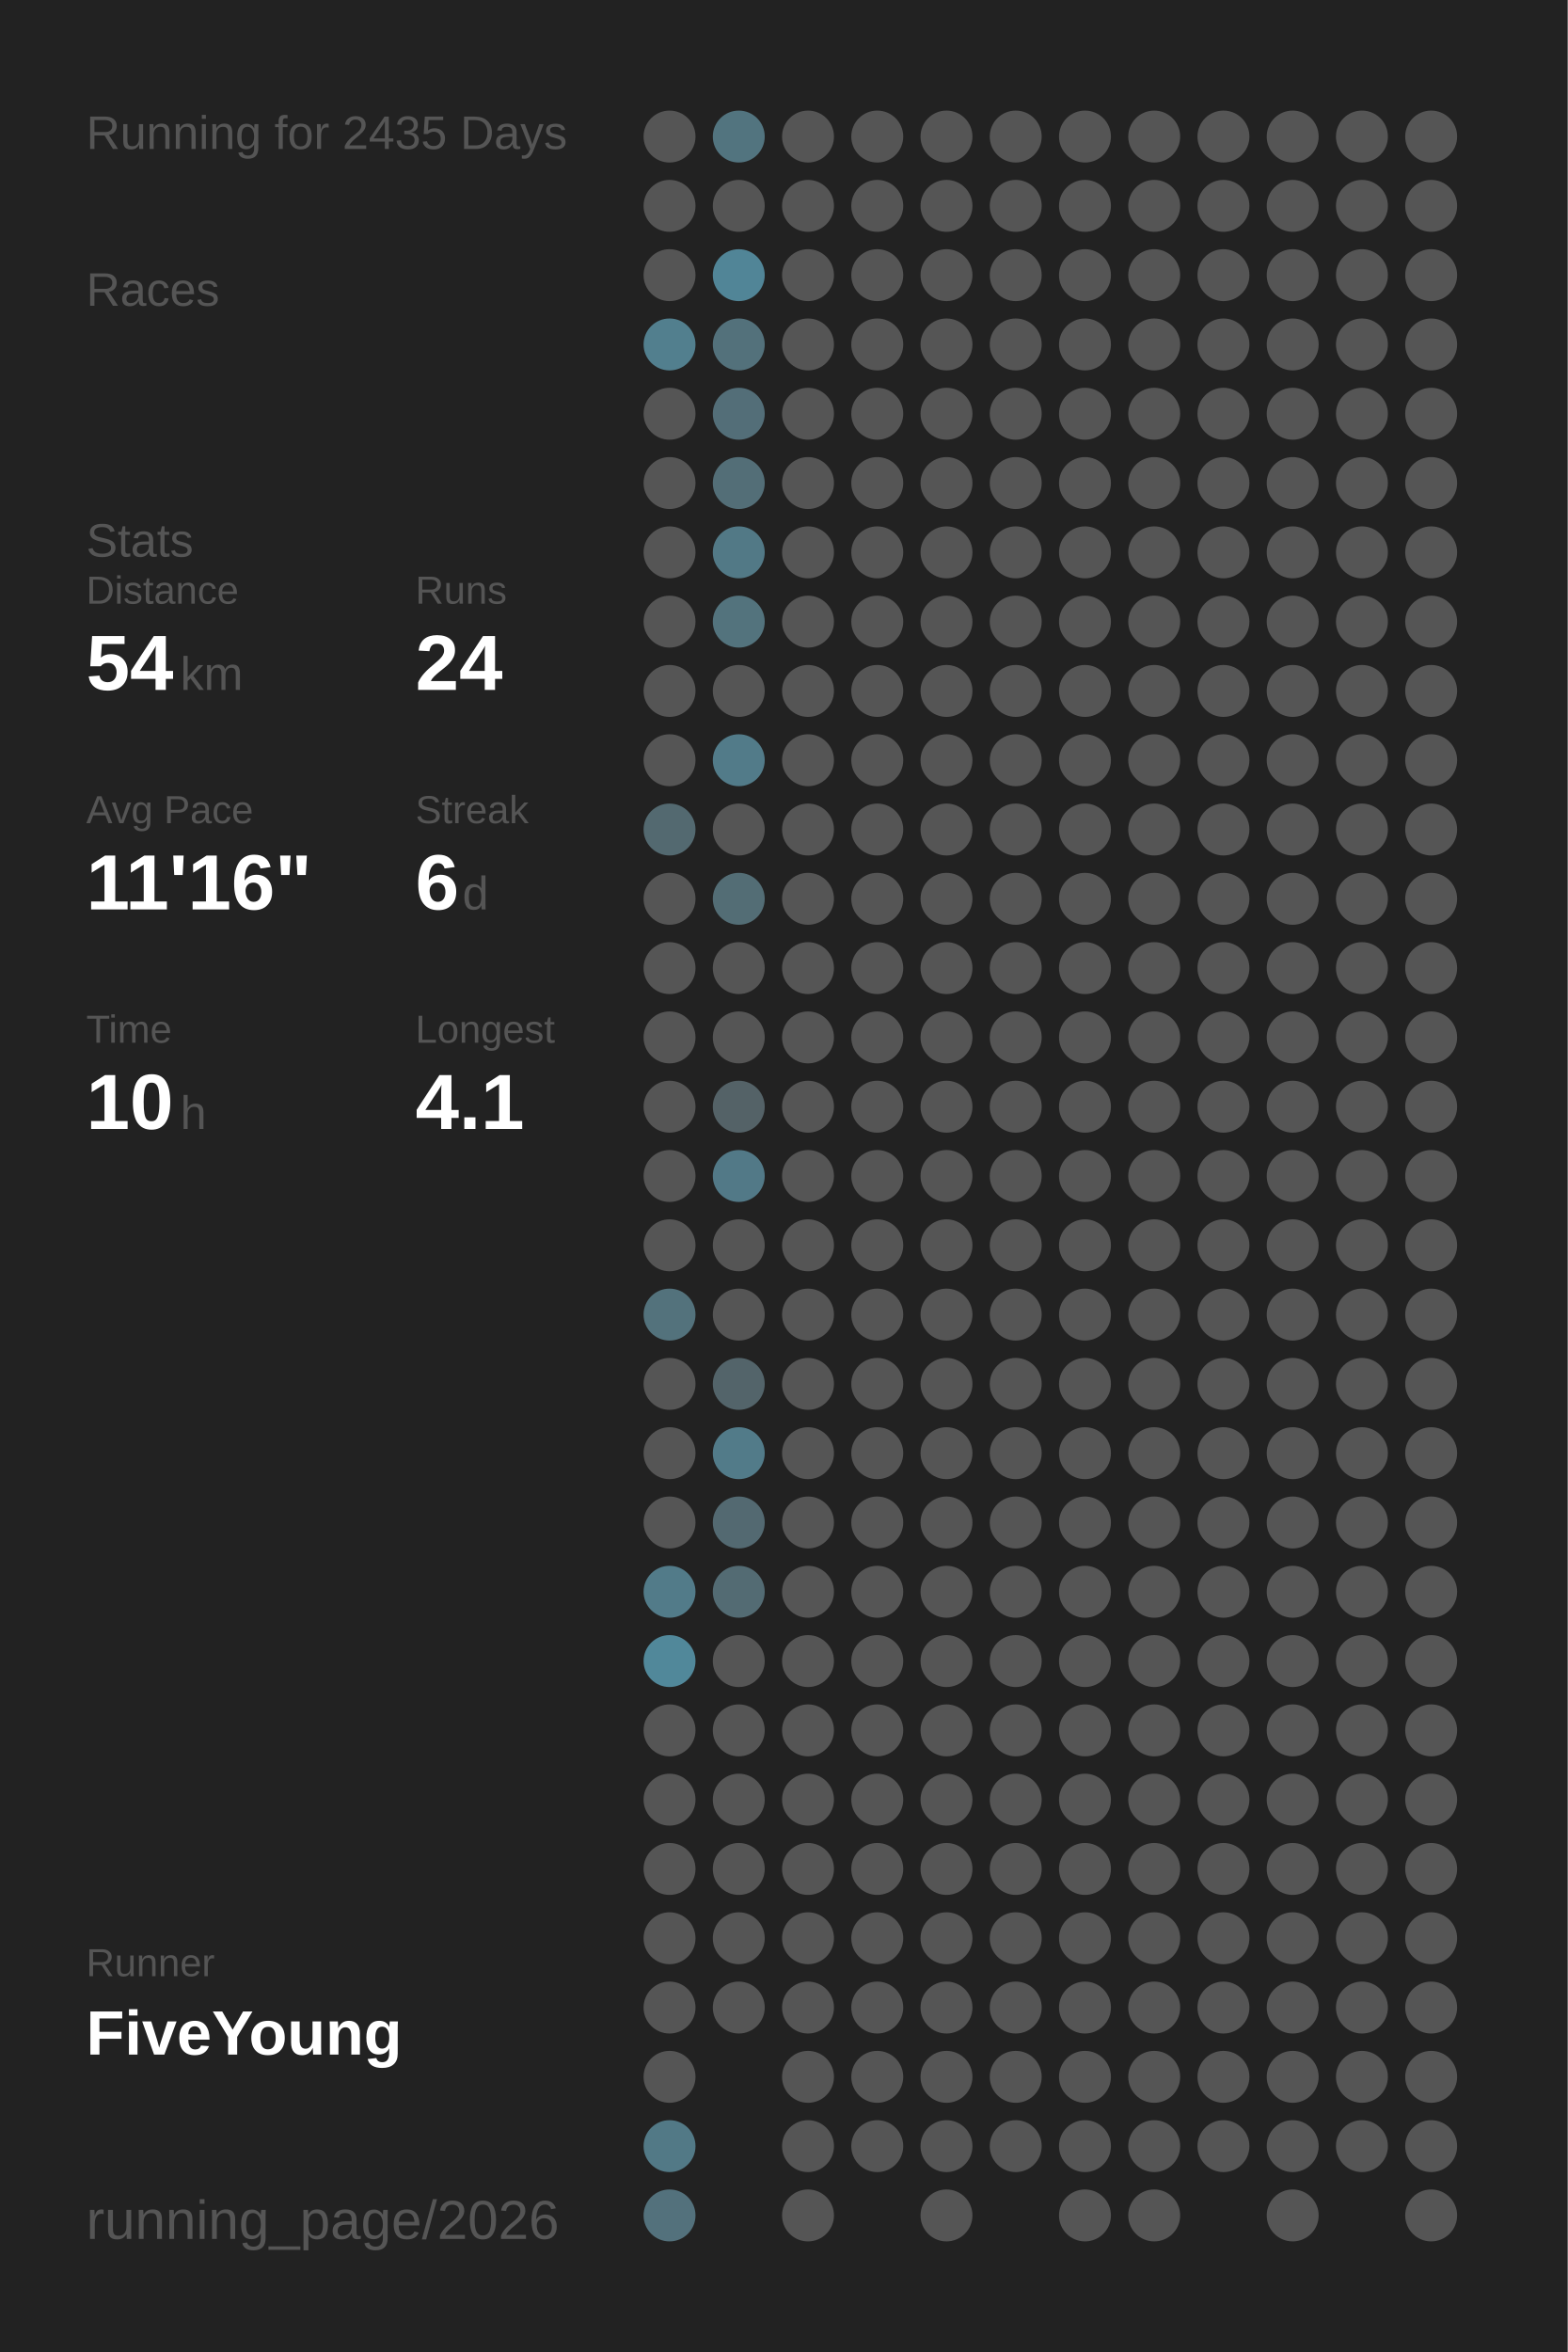
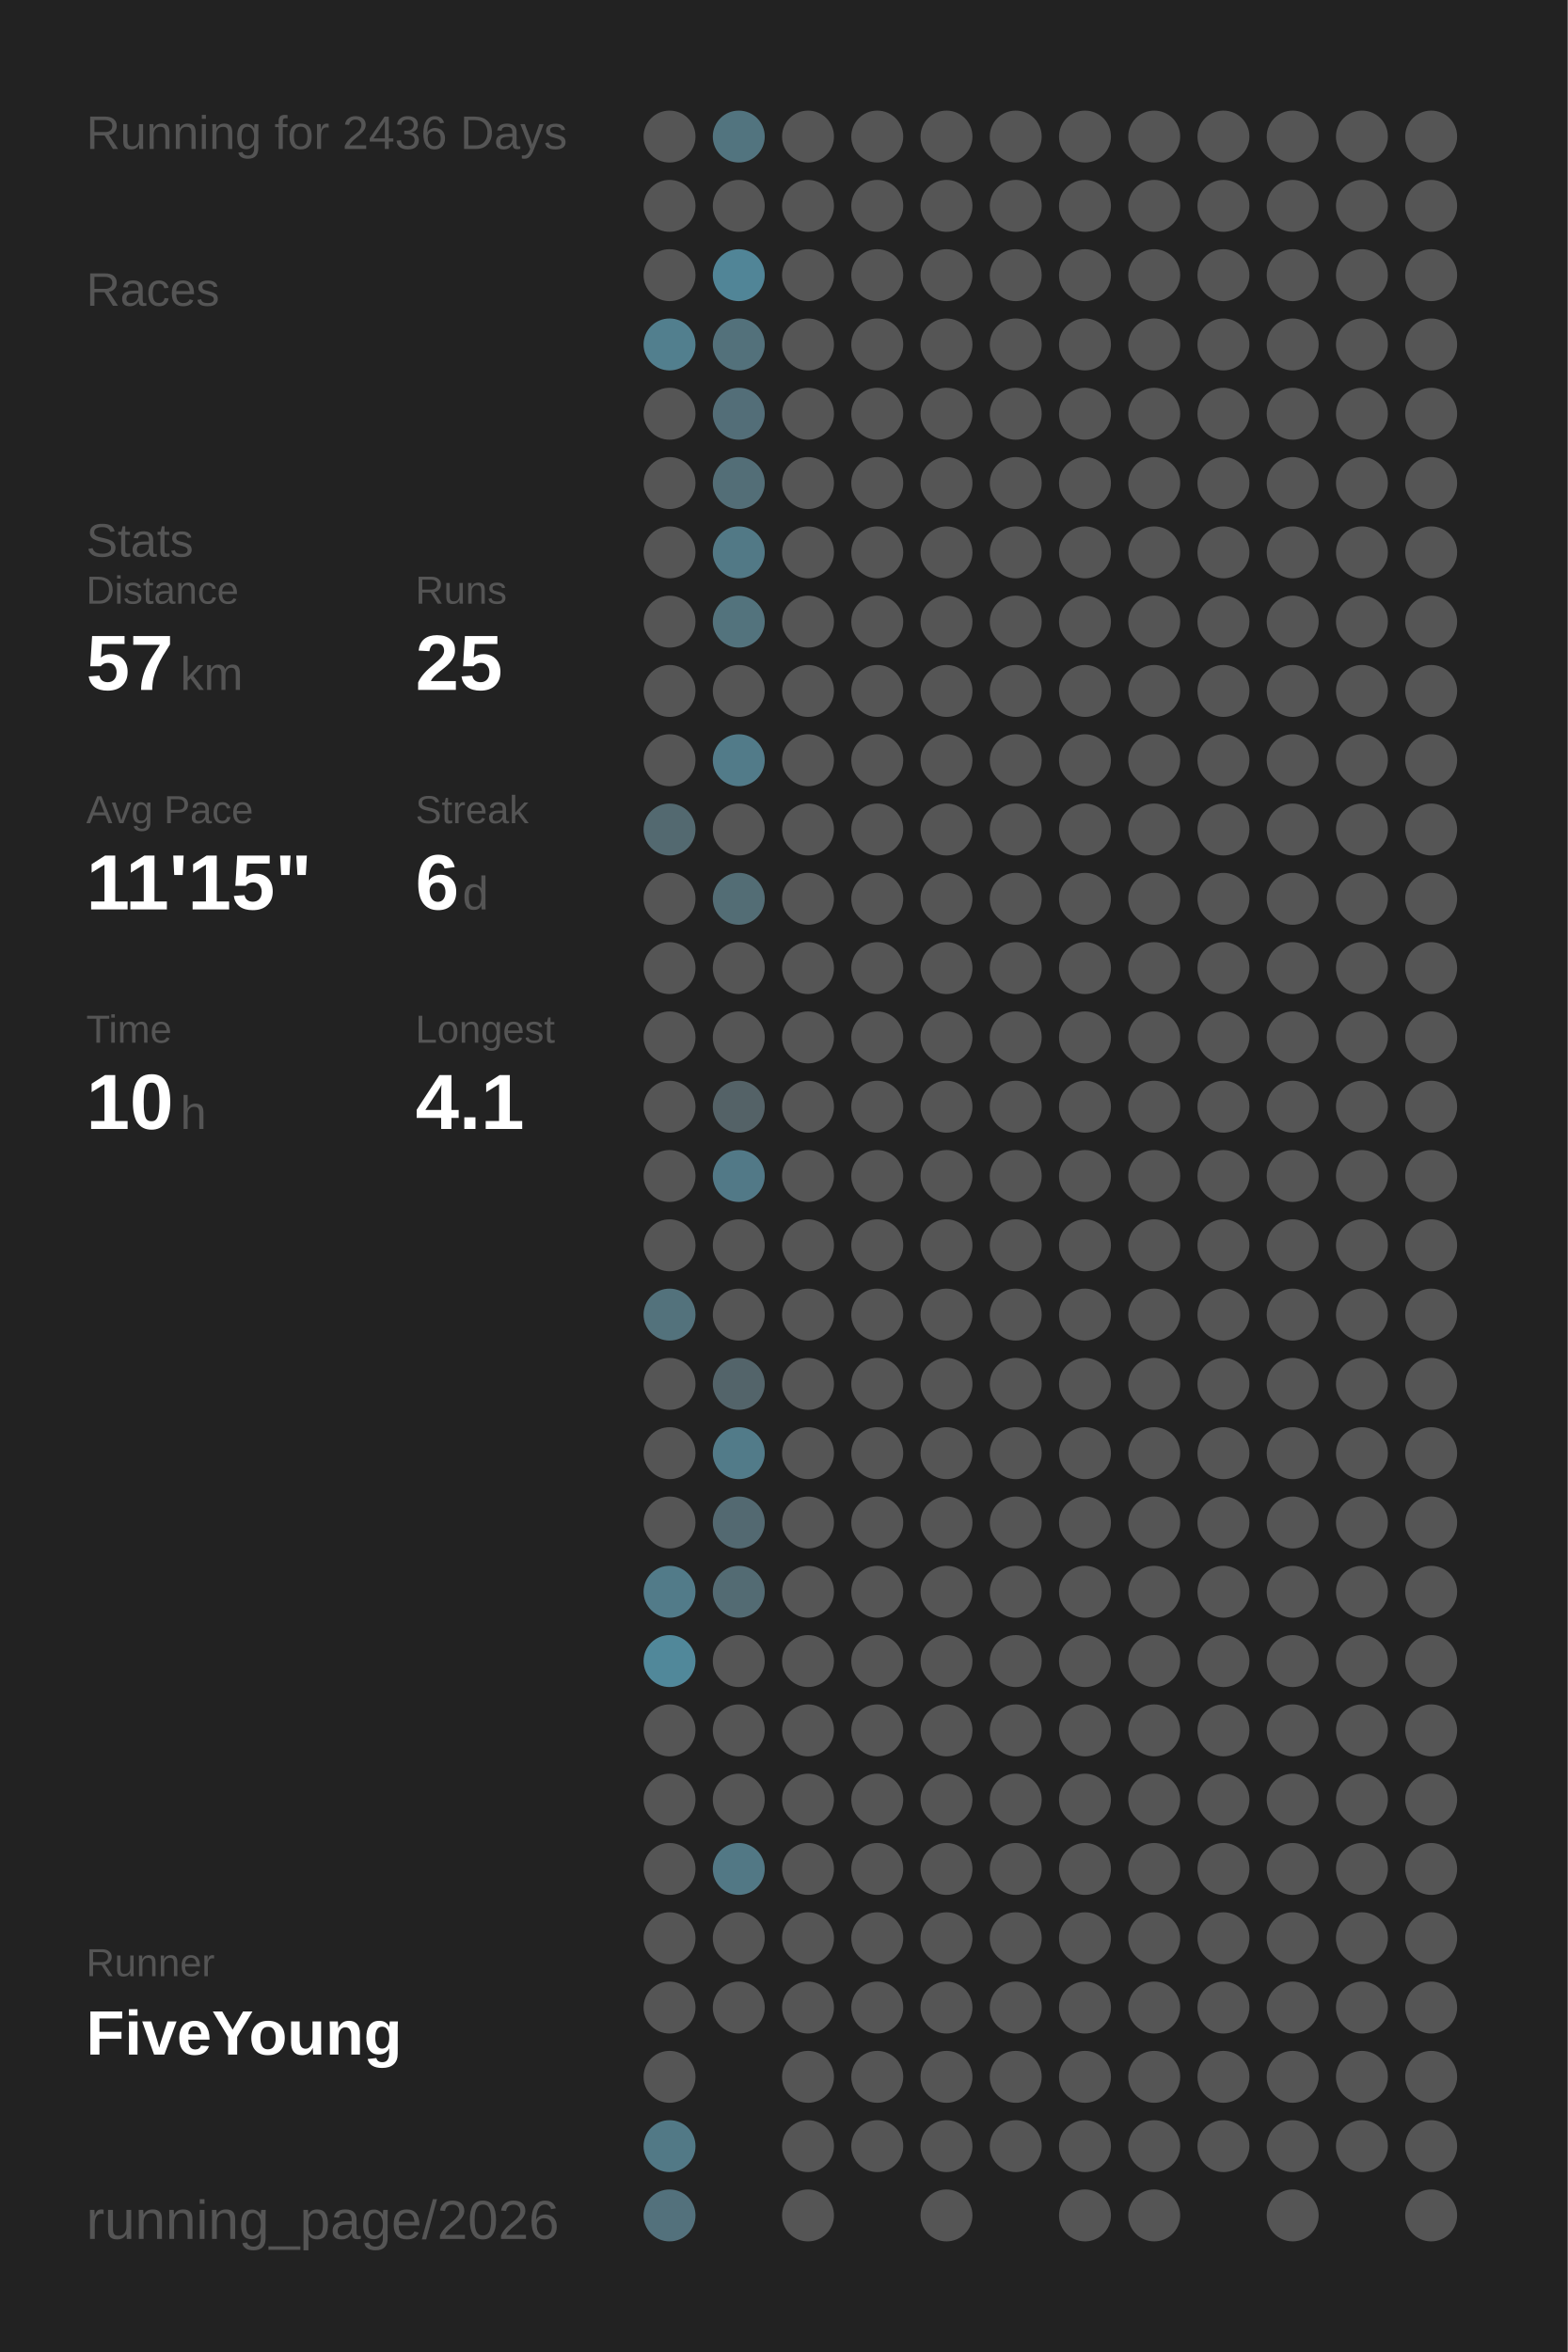
<svg xmlns="http://www.w3.org/2000/svg" baseProfile="full" height="300mm" version="1.1" viewBox="0,0,200,300" width="200mm">
  <defs />
  <rect fill="#222222" height="300" width="200" x="0" y="0" />
-   <text fill="#555555" style="font-size:6px; font-family:Arial;" x="11" y="19">Running for 2435 Days</text>
+   <text fill="#555555" style="font-size:6px; font-family:Arial;" x="11" y="19">Running for 2436 Days</text>
  <text fill="#555555" style="font-size:6px; font-family:Arial;" x="11" y="39">Races</text>
  <text fill="#555555" style="font-size:6px; font-family:Arial;" x="11" y="71">Stats</text>
  <text fill="#555555" style="font-size:5px; font-family:Arial;" x="11" y="77">Distance</text>
-   <text fill="#FFFFFF" style="font-size:10px; font-family:Arial; font-weight:bold;" x="11" y="88">54</text>
+   <text fill="#FFFFFF" style="font-size:10px; font-family:Arial; font-weight:bold;" x="11" y="88">57</text>
  <text fill="#555555" style="font-size:6px; font-family:Arial;" x="23" y="88">km</text>
  <text fill="#555555" style="font-size:5px; font-family:Arial;" x="53" y="77">Runs</text>
-   <text fill="#FFFFFF" style="font-size:10px; font-family:Arial; font-weight:bold;" x="53" y="88">24</text>
+   <text fill="#FFFFFF" style="font-size:10px; font-family:Arial; font-weight:bold;" x="53" y="88">25</text>
  <text fill="#555555" style="font-size:5px; font-family:Arial;" x="11" y="105">Avg Pace</text>
-   <text fill="#FFFFFF" style="font-size:10px; font-family:Arial; font-weight:bold;" x="11" y="116">11'16"</text>
+   <text fill="#FFFFFF" style="font-size:10px; font-family:Arial; font-weight:bold;" x="11" y="116">11'15"</text>
  <text fill="#555555" style="font-size:5px; font-family:Arial;" x="53" y="105">Streak</text>
  <text fill="#FFFFFF" style="font-size:10px; font-family:Arial; font-weight:bold;" x="53" y="116">6</text>
  <text fill="#555555" style="font-size:6px; font-family:Arial;" x="59" y="116">d</text>
  <text fill="#555555" style="font-size:5px; font-family:Arial;" x="11" y="133">Time</text>
  <text fill="#FFFFFF" style="font-size:10px; font-family:Arial; font-weight:bold;" x="11" y="144">10</text>
  <text fill="#555555" style="font-size:6px; font-family:Arial;" x="23" y="144">h</text>
  <text fill="#555555" style="font-size:5px; font-family:Arial;" x="53" y="133">Longest</text>
  <text fill="#FFFFFF" style="font-size:10px; font-family:Arial; font-weight:bold;" x="53" y="144">4.1</text>
  <text fill="#555555" style="font-size:5px; font-family:Arial;" x="11" y="252.065">Runner</text>
  <text fill="#FFFFFF" style="font-size:8px; font-family:Arial; font-weight:bold;" x="11" y="262.065">FiveYoung</text>
  <text fill="#555555" style="font-size:7px; font-family:Arial;" x="11" y="285.581">running_page/2026</text>
  <circle cx="85.417" cy="17.419" fill="#555555" r="3.312" />
  <circle cx="85.417" cy="26.258" fill="#555555" r="3.312" />
  <circle cx="85.417" cy="35.097" fill="#555555" r="3.312" />
  <circle cx="85.417" cy="43.935" fill="#527f8e" r="3.312" />
  <circle cx="85.417" cy="52.774" fill="#555555" r="3.312" />
  <circle cx="85.417" cy="61.613" fill="#555555" r="3.312" />
  <circle cx="85.417" cy="70.452" fill="#555555" r="3.312" />
  <circle cx="85.417" cy="79.29" fill="#555555" r="3.312" />
  <circle cx="85.417" cy="88.129" fill="#555555" r="3.312" />
  <circle cx="85.417" cy="96.968" fill="#555555" r="3.312" />
  <circle cx="85.417" cy="105.806" fill="#536970" r="3.312" />
  <circle cx="85.417" cy="114.645" fill="#555555" r="3.312" />
  <circle cx="85.417" cy="123.484" fill="#555555" r="3.312" />
  <circle cx="85.417" cy="132.323" fill="#555555" r="3.312" />
  <circle cx="85.417" cy="141.161" fill="#555555" r="3.312" />
  <circle cx="85.417" cy="150" fill="#555555" r="3.312" />
  <circle cx="85.417" cy="158.839" fill="#555555" r="3.312" />
  <circle cx="85.417" cy="167.677" fill="#53727c" r="3.312" />
  <circle cx="85.417" cy="176.516" fill="#555555" r="3.312" />
  <circle cx="85.417" cy="185.355" fill="#555555" r="3.312" />
  <circle cx="85.417" cy="194.194" fill="#555555" r="3.312" />
  <circle cx="85.417" cy="203.032" fill="#527b89" r="3.312" />
  <circle cx="85.417" cy="211.871" fill="#51889a" r="3.312" />
  <circle cx="85.417" cy="220.71" fill="#555555" r="3.312" />
  <circle cx="85.417" cy="229.548" fill="#555555" r="3.312" />
  <circle cx="85.417" cy="238.387" fill="#555555" r="3.312" />
  <circle cx="85.417" cy="247.226" fill="#555555" r="3.312" />
  <circle cx="85.417" cy="256.065" fill="#555555" r="3.312" />
  <circle cx="85.417" cy="264.903" fill="#555555" r="3.312" />
  <circle cx="85.417" cy="273.742" fill="#527986" r="3.312" />
  <circle cx="85.417" cy="282.581" fill="#53717c" r="3.312" />
  <circle cx="94.25" cy="17.419" fill="#52747f" r="3.312" />
  <circle cx="94.25" cy="26.258" fill="#555555" r="3.312" />
  <circle cx="94.25" cy="35.097" fill="#518597" r="3.312" />
  <circle cx="94.25" cy="43.935" fill="#53717b" r="3.312" />
  <circle cx="94.25" cy="52.774" fill="#536e78" r="3.312" />
  <circle cx="94.25" cy="61.613" fill="#536e77" r="3.312" />
  <circle cx="94.25" cy="70.452" fill="#527986" r="3.312" />
  <circle cx="94.25" cy="79.29" fill="#53737d" r="3.312" />
  <circle cx="94.25" cy="88.129" fill="#555555" r="3.312" />
  <circle cx="94.25" cy="96.968" fill="#527b89" r="3.312" />
  <circle cx="94.25" cy="105.806" fill="#555555" r="3.312" />
  <circle cx="94.25" cy="114.645" fill="#536d75" r="3.312" />
  <circle cx="94.25" cy="123.484" fill="#555555" r="3.312" />
  <circle cx="94.25" cy="132.323" fill="#555555" r="3.312" />
  <circle cx="94.25" cy="141.161" fill="#546267" r="3.312" />
  <circle cx="94.25" cy="150" fill="#527987" r="3.312" />
  <circle cx="94.25" cy="158.839" fill="#555555" r="3.312" />
  <circle cx="94.25" cy="167.677" fill="#555555" r="3.312" />
  <circle cx="94.25" cy="176.516" fill="#53646a" r="3.312" />
  <circle cx="94.25" cy="185.355" fill="#527b89" r="3.312" />
  <circle cx="94.25" cy="194.194" fill="#536971" r="3.312" />
  <circle cx="94.25" cy="203.032" fill="#536b73" r="3.312" />
  <circle cx="94.25" cy="211.871" fill="#555555" r="3.312" />
  <circle cx="94.25" cy="220.71" fill="#555555" r="3.312" />
  <circle cx="94.25" cy="229.548" fill="#555555" r="3.312" />
-   <circle cx="94.25" cy="238.387" fill="#555555" r="3.312" />
+   <circle cx="94.25" cy="238.387" fill="#527885" r="3.312" />
  <circle cx="94.25" cy="247.226" fill="#555555" r="3.312" />
  <circle cx="94.25" cy="256.065" fill="#555555" r="3.312" />
  <circle cx="103.083" cy="17.419" fill="#555555" r="3.312" />
  <circle cx="103.083" cy="26.258" fill="#555555" r="3.312" />
  <circle cx="103.083" cy="35.097" fill="#555555" r="3.312" />
  <circle cx="103.083" cy="43.935" fill="#555555" r="3.312" />
  <circle cx="103.083" cy="52.774" fill="#555555" r="3.312" />
  <circle cx="103.083" cy="61.613" fill="#555555" r="3.312" />
  <circle cx="103.083" cy="70.452" fill="#555555" r="3.312" />
  <circle cx="103.083" cy="79.29" fill="#555555" r="3.312" />
  <circle cx="103.083" cy="88.129" fill="#555555" r="3.312" />
  <circle cx="103.083" cy="96.968" fill="#555555" r="3.312" />
  <circle cx="103.083" cy="105.806" fill="#555555" r="3.312" />
  <circle cx="103.083" cy="114.645" fill="#555555" r="3.312" />
  <circle cx="103.083" cy="123.484" fill="#555555" r="3.312" />
  <circle cx="103.083" cy="132.323" fill="#555555" r="3.312" />
  <circle cx="103.083" cy="141.161" fill="#555555" r="3.312" />
  <circle cx="103.083" cy="150" fill="#555555" r="3.312" />
  <circle cx="103.083" cy="158.839" fill="#555555" r="3.312" />
  <circle cx="103.083" cy="167.677" fill="#555555" r="3.312" />
  <circle cx="103.083" cy="176.516" fill="#555555" r="3.312" />
  <circle cx="103.083" cy="185.355" fill="#555555" r="3.312" />
  <circle cx="103.083" cy="194.194" fill="#555555" r="3.312" />
  <circle cx="103.083" cy="203.032" fill="#555555" r="3.312" />
  <circle cx="103.083" cy="211.871" fill="#555555" r="3.312" />
  <circle cx="103.083" cy="220.71" fill="#555555" r="3.312" />
  <circle cx="103.083" cy="229.548" fill="#555555" r="3.312" />
  <circle cx="103.083" cy="238.387" fill="#555555" r="3.312" />
  <circle cx="103.083" cy="247.226" fill="#555555" r="3.312" />
  <circle cx="103.083" cy="256.065" fill="#555555" r="3.312" />
  <circle cx="103.083" cy="264.903" fill="#555555" r="3.312" />
  <circle cx="103.083" cy="273.742" fill="#555555" r="3.312" />
  <circle cx="103.083" cy="282.581" fill="#555555" r="3.312" />
  <circle cx="111.917" cy="17.419" fill="#555555" r="3.312" />
  <circle cx="111.917" cy="26.258" fill="#555555" r="3.312" />
  <circle cx="111.917" cy="35.097" fill="#555555" r="3.312" />
  <circle cx="111.917" cy="43.935" fill="#555555" r="3.312" />
  <circle cx="111.917" cy="52.774" fill="#555555" r="3.312" />
  <circle cx="111.917" cy="61.613" fill="#555555" r="3.312" />
  <circle cx="111.917" cy="70.452" fill="#555555" r="3.312" />
  <circle cx="111.917" cy="79.29" fill="#555555" r="3.312" />
  <circle cx="111.917" cy="88.129" fill="#555555" r="3.312" />
  <circle cx="111.917" cy="96.968" fill="#555555" r="3.312" />
  <circle cx="111.917" cy="105.806" fill="#555555" r="3.312" />
  <circle cx="111.917" cy="114.645" fill="#555555" r="3.312" />
  <circle cx="111.917" cy="123.484" fill="#555555" r="3.312" />
  <circle cx="111.917" cy="132.323" fill="#555555" r="3.312" />
  <circle cx="111.917" cy="141.161" fill="#555555" r="3.312" />
  <circle cx="111.917" cy="150" fill="#555555" r="3.312" />
  <circle cx="111.917" cy="158.839" fill="#555555" r="3.312" />
  <circle cx="111.917" cy="167.677" fill="#555555" r="3.312" />
  <circle cx="111.917" cy="176.516" fill="#555555" r="3.312" />
  <circle cx="111.917" cy="185.355" fill="#555555" r="3.312" />
  <circle cx="111.917" cy="194.194" fill="#555555" r="3.312" />
  <circle cx="111.917" cy="203.032" fill="#555555" r="3.312" />
  <circle cx="111.917" cy="211.871" fill="#555555" r="3.312" />
  <circle cx="111.917" cy="220.71" fill="#555555" r="3.312" />
  <circle cx="111.917" cy="229.548" fill="#555555" r="3.312" />
  <circle cx="111.917" cy="238.387" fill="#555555" r="3.312" />
  <circle cx="111.917" cy="247.226" fill="#555555" r="3.312" />
  <circle cx="111.917" cy="256.065" fill="#555555" r="3.312" />
  <circle cx="111.917" cy="264.903" fill="#555555" r="3.312" />
  <circle cx="111.917" cy="273.742" fill="#555555" r="3.312" />
  <circle cx="120.75" cy="17.419" fill="#555555" r="3.312" />
  <circle cx="120.75" cy="26.258" fill="#555555" r="3.312" />
  <circle cx="120.75" cy="35.097" fill="#555555" r="3.312" />
  <circle cx="120.75" cy="43.935" fill="#555555" r="3.312" />
  <circle cx="120.75" cy="52.774" fill="#555555" r="3.312" />
  <circle cx="120.75" cy="61.613" fill="#555555" r="3.312" />
  <circle cx="120.75" cy="70.452" fill="#555555" r="3.312" />
  <circle cx="120.75" cy="79.29" fill="#555555" r="3.312" />
  <circle cx="120.75" cy="88.129" fill="#555555" r="3.312" />
  <circle cx="120.75" cy="96.968" fill="#555555" r="3.312" />
  <circle cx="120.75" cy="105.806" fill="#555555" r="3.312" />
  <circle cx="120.75" cy="114.645" fill="#555555" r="3.312" />
  <circle cx="120.75" cy="123.484" fill="#555555" r="3.312" />
  <circle cx="120.75" cy="132.323" fill="#555555" r="3.312" />
  <circle cx="120.75" cy="141.161" fill="#555555" r="3.312" />
  <circle cx="120.75" cy="150" fill="#555555" r="3.312" />
  <circle cx="120.75" cy="158.839" fill="#555555" r="3.312" />
  <circle cx="120.75" cy="167.677" fill="#555555" r="3.312" />
  <circle cx="120.75" cy="176.516" fill="#555555" r="3.312" />
  <circle cx="120.75" cy="185.355" fill="#555555" r="3.312" />
  <circle cx="120.75" cy="194.194" fill="#555555" r="3.312" />
  <circle cx="120.75" cy="203.032" fill="#555555" r="3.312" />
  <circle cx="120.75" cy="211.871" fill="#555555" r="3.312" />
  <circle cx="120.75" cy="220.71" fill="#555555" r="3.312" />
  <circle cx="120.75" cy="229.548" fill="#555555" r="3.312" />
  <circle cx="120.75" cy="238.387" fill="#555555" r="3.312" />
  <circle cx="120.75" cy="247.226" fill="#555555" r="3.312" />
  <circle cx="120.75" cy="256.065" fill="#555555" r="3.312" />
  <circle cx="120.75" cy="264.903" fill="#555555" r="3.312" />
  <circle cx="120.75" cy="273.742" fill="#555555" r="3.312" />
  <circle cx="120.75" cy="282.581" fill="#555555" r="3.312" />
  <circle cx="129.583" cy="17.419" fill="#555555" r="3.312" />
  <circle cx="129.583" cy="26.258" fill="#555555" r="3.312" />
  <circle cx="129.583" cy="35.097" fill="#555555" r="3.312" />
  <circle cx="129.583" cy="43.935" fill="#555555" r="3.312" />
  <circle cx="129.583" cy="52.774" fill="#555555" r="3.312" />
  <circle cx="129.583" cy="61.613" fill="#555555" r="3.312" />
  <circle cx="129.583" cy="70.452" fill="#555555" r="3.312" />
  <circle cx="129.583" cy="79.29" fill="#555555" r="3.312" />
  <circle cx="129.583" cy="88.129" fill="#555555" r="3.312" />
  <circle cx="129.583" cy="96.968" fill="#555555" r="3.312" />
  <circle cx="129.583" cy="105.806" fill="#555555" r="3.312" />
  <circle cx="129.583" cy="114.645" fill="#555555" r="3.312" />
  <circle cx="129.583" cy="123.484" fill="#555555" r="3.312" />
  <circle cx="129.583" cy="132.323" fill="#555555" r="3.312" />
  <circle cx="129.583" cy="141.161" fill="#555555" r="3.312" />
  <circle cx="129.583" cy="150" fill="#555555" r="3.312" />
  <circle cx="129.583" cy="158.839" fill="#555555" r="3.312" />
  <circle cx="129.583" cy="167.677" fill="#555555" r="3.312" />
  <circle cx="129.583" cy="176.516" fill="#555555" r="3.312" />
  <circle cx="129.583" cy="185.355" fill="#555555" r="3.312" />
  <circle cx="129.583" cy="194.194" fill="#555555" r="3.312" />
  <circle cx="129.583" cy="203.032" fill="#555555" r="3.312" />
  <circle cx="129.583" cy="211.871" fill="#555555" r="3.312" />
  <circle cx="129.583" cy="220.71" fill="#555555" r="3.312" />
  <circle cx="129.583" cy="229.548" fill="#555555" r="3.312" />
  <circle cx="129.583" cy="238.387" fill="#555555" r="3.312" />
  <circle cx="129.583" cy="247.226" fill="#555555" r="3.312" />
  <circle cx="129.583" cy="256.065" fill="#555555" r="3.312" />
  <circle cx="129.583" cy="264.903" fill="#555555" r="3.312" />
  <circle cx="129.583" cy="273.742" fill="#555555" r="3.312" />
  <circle cx="138.417" cy="17.419" fill="#555555" r="3.312" />
  <circle cx="138.417" cy="26.258" fill="#555555" r="3.312" />
  <circle cx="138.417" cy="35.097" fill="#555555" r="3.312" />
  <circle cx="138.417" cy="43.935" fill="#555555" r="3.312" />
  <circle cx="138.417" cy="52.774" fill="#555555" r="3.312" />
  <circle cx="138.417" cy="61.613" fill="#555555" r="3.312" />
  <circle cx="138.417" cy="70.452" fill="#555555" r="3.312" />
  <circle cx="138.417" cy="79.29" fill="#555555" r="3.312" />
  <circle cx="138.417" cy="88.129" fill="#555555" r="3.312" />
  <circle cx="138.417" cy="96.968" fill="#555555" r="3.312" />
  <circle cx="138.417" cy="105.806" fill="#555555" r="3.312" />
  <circle cx="138.417" cy="114.645" fill="#555555" r="3.312" />
  <circle cx="138.417" cy="123.484" fill="#555555" r="3.312" />
  <circle cx="138.417" cy="132.323" fill="#555555" r="3.312" />
  <circle cx="138.417" cy="141.161" fill="#555555" r="3.312" />
  <circle cx="138.417" cy="150" fill="#555555" r="3.312" />
  <circle cx="138.417" cy="158.839" fill="#555555" r="3.312" />
  <circle cx="138.417" cy="167.677" fill="#555555" r="3.312" />
  <circle cx="138.417" cy="176.516" fill="#555555" r="3.312" />
  <circle cx="138.417" cy="185.355" fill="#555555" r="3.312" />
  <circle cx="138.417" cy="194.194" fill="#555555" r="3.312" />
  <circle cx="138.417" cy="203.032" fill="#555555" r="3.312" />
  <circle cx="138.417" cy="211.871" fill="#555555" r="3.312" />
  <circle cx="138.417" cy="220.71" fill="#555555" r="3.312" />
  <circle cx="138.417" cy="229.548" fill="#555555" r="3.312" />
  <circle cx="138.417" cy="238.387" fill="#555555" r="3.312" />
  <circle cx="138.417" cy="247.226" fill="#555555" r="3.312" />
  <circle cx="138.417" cy="256.065" fill="#555555" r="3.312" />
  <circle cx="138.417" cy="264.903" fill="#555555" r="3.312" />
  <circle cx="138.417" cy="273.742" fill="#555555" r="3.312" />
  <circle cx="138.417" cy="282.581" fill="#555555" r="3.312" />
  <circle cx="147.25" cy="17.419" fill="#555555" r="3.312" />
  <circle cx="147.25" cy="26.258" fill="#555555" r="3.312" />
  <circle cx="147.25" cy="35.097" fill="#555555" r="3.312" />
  <circle cx="147.25" cy="43.935" fill="#555555" r="3.312" />
  <circle cx="147.25" cy="52.774" fill="#555555" r="3.312" />
  <circle cx="147.25" cy="61.613" fill="#555555" r="3.312" />
  <circle cx="147.25" cy="70.452" fill="#555555" r="3.312" />
  <circle cx="147.25" cy="79.29" fill="#555555" r="3.312" />
  <circle cx="147.25" cy="88.129" fill="#555555" r="3.312" />
  <circle cx="147.25" cy="96.968" fill="#555555" r="3.312" />
  <circle cx="147.25" cy="105.806" fill="#555555" r="3.312" />
  <circle cx="147.25" cy="114.645" fill="#555555" r="3.312" />
  <circle cx="147.25" cy="123.484" fill="#555555" r="3.312" />
  <circle cx="147.25" cy="132.323" fill="#555555" r="3.312" />
  <circle cx="147.25" cy="141.161" fill="#555555" r="3.312" />
  <circle cx="147.25" cy="150" fill="#555555" r="3.312" />
  <circle cx="147.25" cy="158.839" fill="#555555" r="3.312" />
  <circle cx="147.25" cy="167.677" fill="#555555" r="3.312" />
  <circle cx="147.25" cy="176.516" fill="#555555" r="3.312" />
  <circle cx="147.25" cy="185.355" fill="#555555" r="3.312" />
  <circle cx="147.25" cy="194.194" fill="#555555" r="3.312" />
  <circle cx="147.25" cy="203.032" fill="#555555" r="3.312" />
  <circle cx="147.25" cy="211.871" fill="#555555" r="3.312" />
  <circle cx="147.25" cy="220.71" fill="#555555" r="3.312" />
  <circle cx="147.25" cy="229.548" fill="#555555" r="3.312" />
  <circle cx="147.25" cy="238.387" fill="#555555" r="3.312" />
  <circle cx="147.25" cy="247.226" fill="#555555" r="3.312" />
  <circle cx="147.25" cy="256.065" fill="#555555" r="3.312" />
  <circle cx="147.25" cy="264.903" fill="#555555" r="3.312" />
  <circle cx="147.25" cy="273.742" fill="#555555" r="3.312" />
  <circle cx="147.25" cy="282.581" fill="#555555" r="3.312" />
  <circle cx="156.083" cy="17.419" fill="#555555" r="3.312" />
  <circle cx="156.083" cy="26.258" fill="#555555" r="3.312" />
  <circle cx="156.083" cy="35.097" fill="#555555" r="3.312" />
  <circle cx="156.083" cy="43.935" fill="#555555" r="3.312" />
  <circle cx="156.083" cy="52.774" fill="#555555" r="3.312" />
  <circle cx="156.083" cy="61.613" fill="#555555" r="3.312" />
  <circle cx="156.083" cy="70.452" fill="#555555" r="3.312" />
  <circle cx="156.083" cy="79.29" fill="#555555" r="3.312" />
  <circle cx="156.083" cy="88.129" fill="#555555" r="3.312" />
  <circle cx="156.083" cy="96.968" fill="#555555" r="3.312" />
  <circle cx="156.083" cy="105.806" fill="#555555" r="3.312" />
  <circle cx="156.083" cy="114.645" fill="#555555" r="3.312" />
  <circle cx="156.083" cy="123.484" fill="#555555" r="3.312" />
  <circle cx="156.083" cy="132.323" fill="#555555" r="3.312" />
  <circle cx="156.083" cy="141.161" fill="#555555" r="3.312" />
  <circle cx="156.083" cy="150" fill="#555555" r="3.312" />
  <circle cx="156.083" cy="158.839" fill="#555555" r="3.312" />
  <circle cx="156.083" cy="167.677" fill="#555555" r="3.312" />
  <circle cx="156.083" cy="176.516" fill="#555555" r="3.312" />
  <circle cx="156.083" cy="185.355" fill="#555555" r="3.312" />
  <circle cx="156.083" cy="194.194" fill="#555555" r="3.312" />
  <circle cx="156.083" cy="203.032" fill="#555555" r="3.312" />
  <circle cx="156.083" cy="211.871" fill="#555555" r="3.312" />
  <circle cx="156.083" cy="220.71" fill="#555555" r="3.312" />
  <circle cx="156.083" cy="229.548" fill="#555555" r="3.312" />
  <circle cx="156.083" cy="238.387" fill="#555555" r="3.312" />
  <circle cx="156.083" cy="247.226" fill="#555555" r="3.312" />
  <circle cx="156.083" cy="256.065" fill="#555555" r="3.312" />
  <circle cx="156.083" cy="264.903" fill="#555555" r="3.312" />
  <circle cx="156.083" cy="273.742" fill="#555555" r="3.312" />
  <circle cx="164.917" cy="17.419" fill="#555555" r="3.312" />
  <circle cx="164.917" cy="26.258" fill="#555555" r="3.312" />
  <circle cx="164.917" cy="35.097" fill="#555555" r="3.312" />
  <circle cx="164.917" cy="43.935" fill="#555555" r="3.312" />
  <circle cx="164.917" cy="52.774" fill="#555555" r="3.312" />
  <circle cx="164.917" cy="61.613" fill="#555555" r="3.312" />
  <circle cx="164.917" cy="70.452" fill="#555555" r="3.312" />
  <circle cx="164.917" cy="79.29" fill="#555555" r="3.312" />
  <circle cx="164.917" cy="88.129" fill="#555555" r="3.312" />
  <circle cx="164.917" cy="96.968" fill="#555555" r="3.312" />
  <circle cx="164.917" cy="105.806" fill="#555555" r="3.312" />
  <circle cx="164.917" cy="114.645" fill="#555555" r="3.312" />
  <circle cx="164.917" cy="123.484" fill="#555555" r="3.312" />
  <circle cx="164.917" cy="132.323" fill="#555555" r="3.312" />
  <circle cx="164.917" cy="141.161" fill="#555555" r="3.312" />
  <circle cx="164.917" cy="150" fill="#555555" r="3.312" />
  <circle cx="164.917" cy="158.839" fill="#555555" r="3.312" />
  <circle cx="164.917" cy="167.677" fill="#555555" r="3.312" />
  <circle cx="164.917" cy="176.516" fill="#555555" r="3.312" />
  <circle cx="164.917" cy="185.355" fill="#555555" r="3.312" />
  <circle cx="164.917" cy="194.194" fill="#555555" r="3.312" />
  <circle cx="164.917" cy="203.032" fill="#555555" r="3.312" />
  <circle cx="164.917" cy="211.871" fill="#555555" r="3.312" />
  <circle cx="164.917" cy="220.71" fill="#555555" r="3.312" />
  <circle cx="164.917" cy="229.548" fill="#555555" r="3.312" />
  <circle cx="164.917" cy="238.387" fill="#555555" r="3.312" />
  <circle cx="164.917" cy="247.226" fill="#555555" r="3.312" />
  <circle cx="164.917" cy="256.065" fill="#555555" r="3.312" />
  <circle cx="164.917" cy="264.903" fill="#555555" r="3.312" />
  <circle cx="164.917" cy="273.742" fill="#555555" r="3.312" />
  <circle cx="164.917" cy="282.581" fill="#555555" r="3.312" />
  <circle cx="173.75" cy="17.419" fill="#555555" r="3.312" />
  <circle cx="173.75" cy="26.258" fill="#555555" r="3.312" />
  <circle cx="173.75" cy="35.097" fill="#555555" r="3.312" />
  <circle cx="173.75" cy="43.935" fill="#555555" r="3.312" />
  <circle cx="173.75" cy="52.774" fill="#555555" r="3.312" />
  <circle cx="173.75" cy="61.613" fill="#555555" r="3.312" />
  <circle cx="173.75" cy="70.452" fill="#555555" r="3.312" />
  <circle cx="173.75" cy="79.29" fill="#555555" r="3.312" />
  <circle cx="173.75" cy="88.129" fill="#555555" r="3.312" />
  <circle cx="173.75" cy="96.968" fill="#555555" r="3.312" />
  <circle cx="173.75" cy="105.806" fill="#555555" r="3.312" />
  <circle cx="173.75" cy="114.645" fill="#555555" r="3.312" />
  <circle cx="173.75" cy="123.484" fill="#555555" r="3.312" />
  <circle cx="173.75" cy="132.323" fill="#555555" r="3.312" />
  <circle cx="173.75" cy="141.161" fill="#555555" r="3.312" />
  <circle cx="173.75" cy="150" fill="#555555" r="3.312" />
  <circle cx="173.75" cy="158.839" fill="#555555" r="3.312" />
  <circle cx="173.75" cy="167.677" fill="#555555" r="3.312" />
  <circle cx="173.75" cy="176.516" fill="#555555" r="3.312" />
  <circle cx="173.75" cy="185.355" fill="#555555" r="3.312" />
  <circle cx="173.75" cy="194.194" fill="#555555" r="3.312" />
  <circle cx="173.75" cy="203.032" fill="#555555" r="3.312" />
  <circle cx="173.75" cy="211.871" fill="#555555" r="3.312" />
  <circle cx="173.75" cy="220.71" fill="#555555" r="3.312" />
  <circle cx="173.75" cy="229.548" fill="#555555" r="3.312" />
  <circle cx="173.75" cy="238.387" fill="#555555" r="3.312" />
  <circle cx="173.75" cy="247.226" fill="#555555" r="3.312" />
  <circle cx="173.75" cy="256.065" fill="#555555" r="3.312" />
  <circle cx="173.75" cy="264.903" fill="#555555" r="3.312" />
  <circle cx="173.75" cy="273.742" fill="#555555" r="3.312" />
  <circle cx="182.583" cy="17.419" fill="#555555" r="3.312" />
  <circle cx="182.583" cy="26.258" fill="#555555" r="3.312" />
  <circle cx="182.583" cy="35.097" fill="#555555" r="3.312" />
  <circle cx="182.583" cy="43.935" fill="#555555" r="3.312" />
  <circle cx="182.583" cy="52.774" fill="#555555" r="3.312" />
  <circle cx="182.583" cy="61.613" fill="#555555" r="3.312" />
  <circle cx="182.583" cy="70.452" fill="#555555" r="3.312" />
  <circle cx="182.583" cy="79.29" fill="#555555" r="3.312" />
  <circle cx="182.583" cy="88.129" fill="#555555" r="3.312" />
  <circle cx="182.583" cy="96.968" fill="#555555" r="3.312" />
  <circle cx="182.583" cy="105.806" fill="#555555" r="3.312" />
  <circle cx="182.583" cy="114.645" fill="#555555" r="3.312" />
  <circle cx="182.583" cy="123.484" fill="#555555" r="3.312" />
  <circle cx="182.583" cy="132.323" fill="#555555" r="3.312" />
  <circle cx="182.583" cy="141.161" fill="#555555" r="3.312" />
  <circle cx="182.583" cy="150" fill="#555555" r="3.312" />
  <circle cx="182.583" cy="158.839" fill="#555555" r="3.312" />
  <circle cx="182.583" cy="167.677" fill="#555555" r="3.312" />
  <circle cx="182.583" cy="176.516" fill="#555555" r="3.312" />
  <circle cx="182.583" cy="185.355" fill="#555555" r="3.312" />
  <circle cx="182.583" cy="194.194" fill="#555555" r="3.312" />
  <circle cx="182.583" cy="203.032" fill="#555555" r="3.312" />
  <circle cx="182.583" cy="211.871" fill="#555555" r="3.312" />
  <circle cx="182.583" cy="220.71" fill="#555555" r="3.312" />
  <circle cx="182.583" cy="229.548" fill="#555555" r="3.312" />
  <circle cx="182.583" cy="238.387" fill="#555555" r="3.312" />
  <circle cx="182.583" cy="247.226" fill="#555555" r="3.312" />
  <circle cx="182.583" cy="256.065" fill="#555555" r="3.312" />
  <circle cx="182.583" cy="264.903" fill="#555555" r="3.312" />
  <circle cx="182.583" cy="273.742" fill="#555555" r="3.312" />
  <circle cx="182.583" cy="282.581" fill="#555555" r="3.312" />
</svg>
